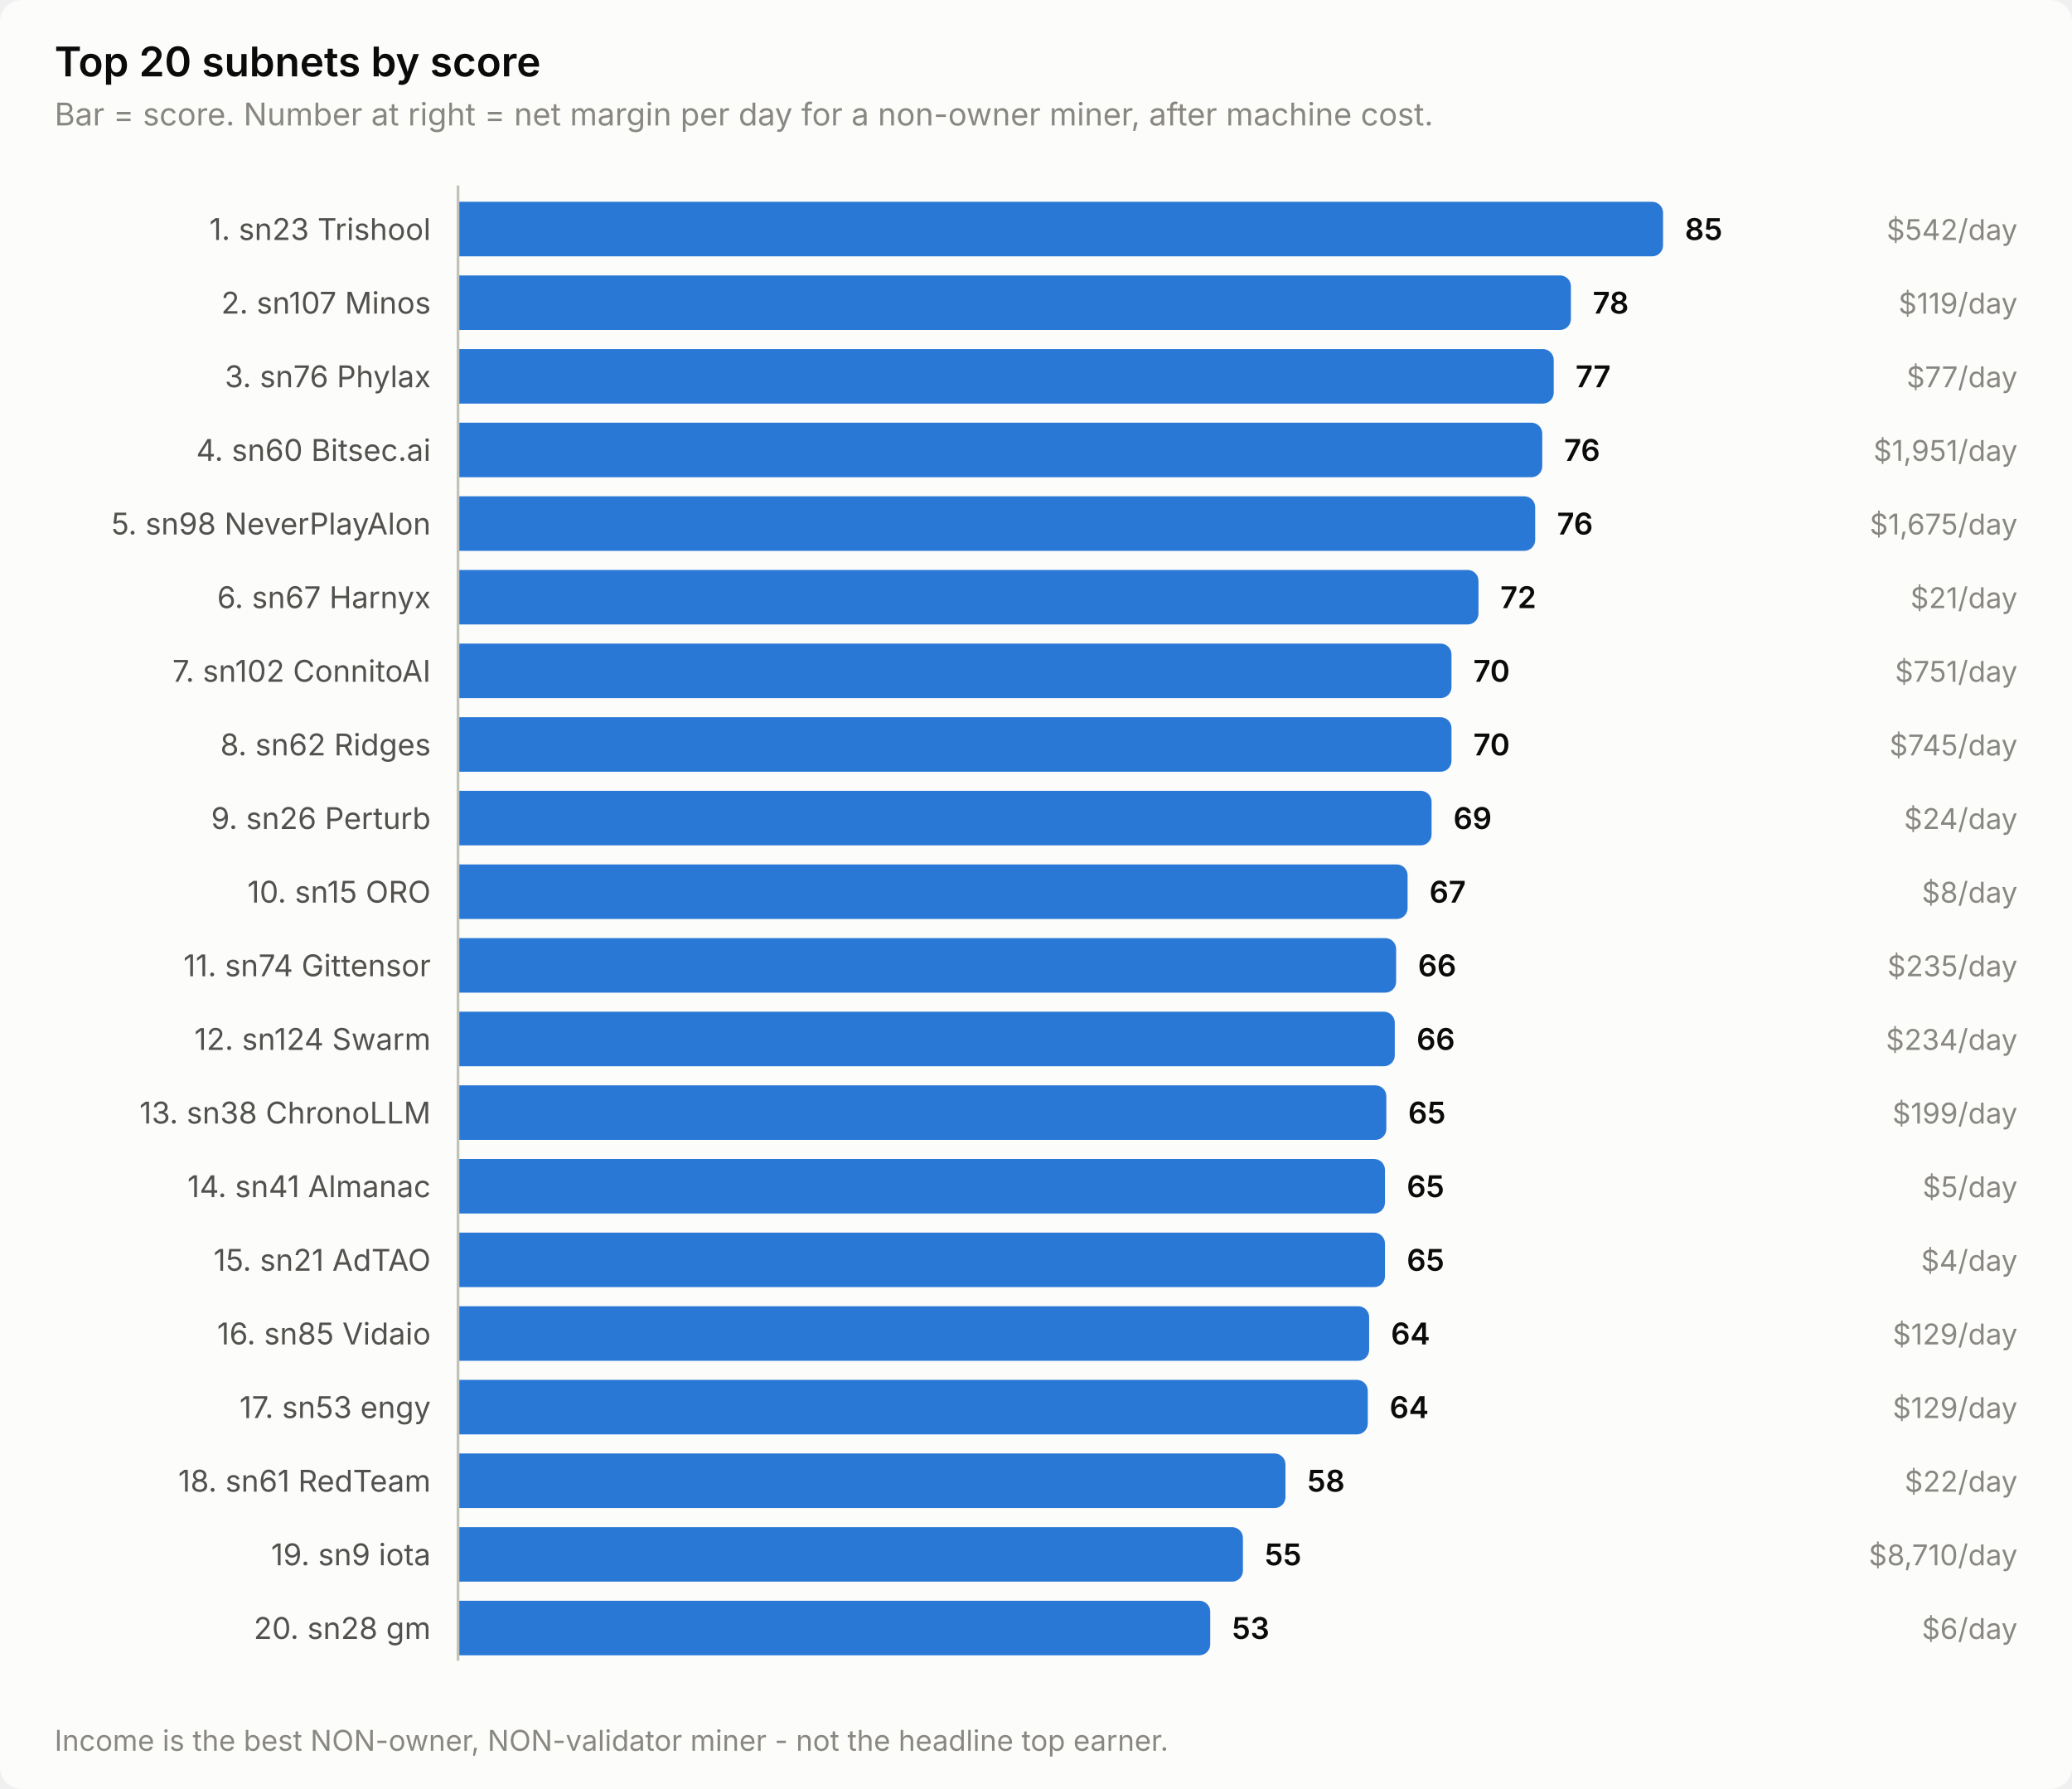
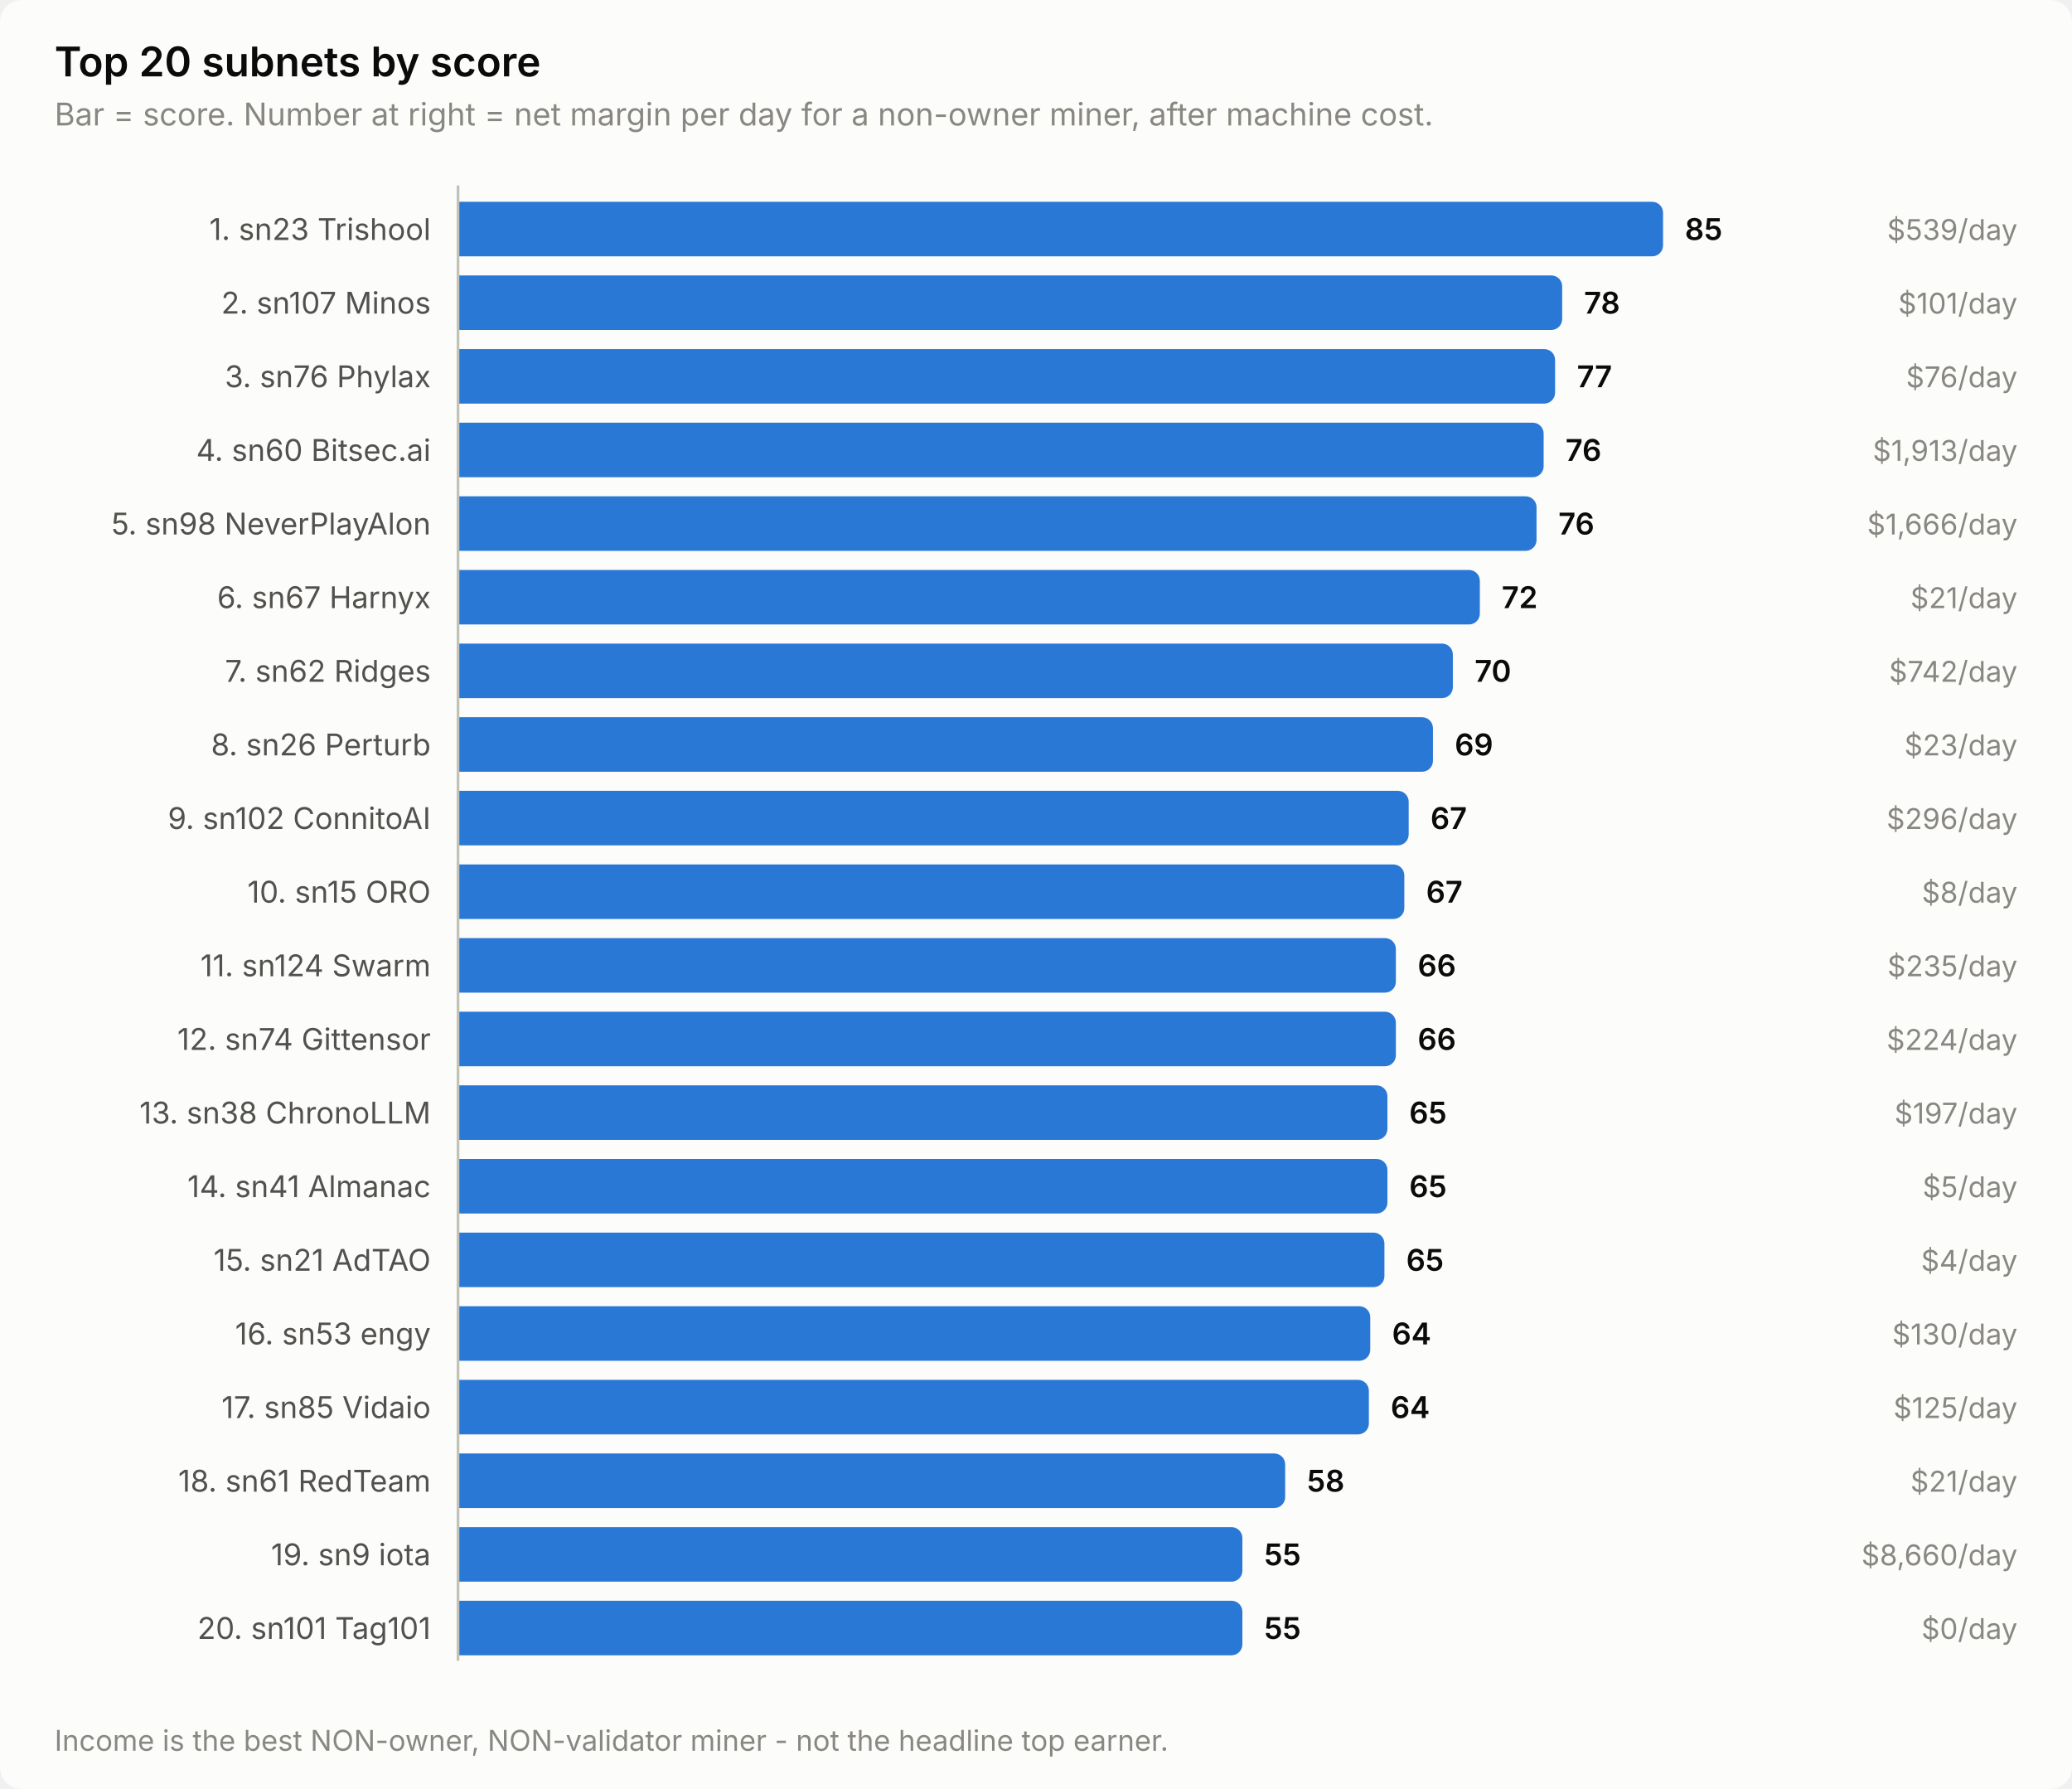
<svg xmlns="http://www.w3.org/2000/svg" width="760" height="656" viewBox="0 0 760 656" role="img" aria-label="Top 20 subnets by score">
  <style>
    text { font-family: system-ui, -apple-system, 'Segoe UI', sans-serif; }
    .t-title { font-size: 15px; font-weight: 600; }
    .t-sub { font-size: 11.5px; }
    .t-lab { font-size: 11px; }
    .t-val { font-size: 11px; font-weight: 600; font-variant-numeric: tabular-nums; }
    .t-tick { font-size: 10.5px; font-variant-numeric: tabular-nums; }

    .surface { fill: #fcfcfb; }
    .ink { fill: #0b0b0b; }
    .ink2 { fill: #52514e; }
    .muted { fill: #898781; }
    .grid { stroke: #e1e0d9; }
    .axis { stroke: #c3c2b7; }
    .accent { fill: #2a78d6; }
    .critical { fill: #d03b3b; }
    .deemph { fill: #d8d7d0; }

    @media (prefers-color-scheme: dark) {
      .surface { fill: #1a1a19; }
      .ink { fill: #ffffff; }
      .ink2 { fill: #c3c2b7; }
      .muted { fill: #898781; }
      .grid { stroke: #2c2c2a; }
      .axis { stroke: #383835; }
      .accent { fill: #3987e5; }
      .deemph { fill: #3a3a37; }
    }
</style>
  <rect class="surface" width="760" height="656" rx="8" />
  <text class="ink t-title" x="20" y="28">Top 20 subnets by score</text>
  <text class="muted t-sub" x="20" y="46">Bar = score. Number at right = net margin per day for a non-owner miner, after machine cost.</text>
  <text class="ink2 t-lab" x="158" y="88" text-anchor="end">1. sn23 Trishool</text>
  <path class="accent" d="M168.0,74.0 H606.0 a4.0,4.0 0 0 1 4.0,4.0 V90.0 a4.0,4.0 0 0 1 -4.0,4.0 H168.0 Z" />
  <text class="ink t-val" x="618.0" y="88">85</text>
-   <text class="muted t-tick" x="740" y="88" text-anchor="end">$542/day</text>
+   <text class="muted t-tick" x="740" y="88" text-anchor="end">$539/day</text>
  <text class="ink2 t-lab" x="158" y="115" text-anchor="end">2. sn107 Minos</text>
-   <path class="accent" d="M168.0,101.0 H572.2 a4.0,4.0 0 0 1 4.0,4.0 V117.0 a4.0,4.0 0 0 1 -4.0,4.0 H168.0 Z" />
-   <text class="ink t-val" x="584.2" y="115">78</text>
-   <text class="muted t-tick" x="740" y="115" text-anchor="end">$119/day</text>
+   <path class="accent" d="M168.0,101.0 H569.0 a4.0,4.0 0 0 1 4.0,4.0 V117.0 a4.0,4.0 0 0 1 -4.0,4.0 H168.0 Z" />
+   <text class="ink t-val" x="581.0" y="115">78</text>
+   <text class="muted t-tick" x="740" y="115" text-anchor="end">$101/day</text>
  <text class="ink2 t-lab" x="158" y="142" text-anchor="end">3. sn76 Phylax</text>
-   <path class="accent" d="M168.0,128.0 H565.9 a4.0,4.0 0 0 1 4.0,4.0 V144.0 a4.0,4.0 0 0 1 -4.0,4.0 H168.0 Z" />
-   <text class="ink t-val" x="577.9" y="142">77</text>
-   <text class="muted t-tick" x="740" y="142" text-anchor="end">$77/day</text>
+   <path class="accent" d="M168.0,128.0 H566.4 a4.0,4.0 0 0 1 4.0,4.0 V144.0 a4.0,4.0 0 0 1 -4.0,4.0 H168.0 Z" />
+   <text class="ink t-val" x="578.4" y="142">77</text>
+   <text class="muted t-tick" x="740" y="142" text-anchor="end">$76/day</text>
  <text class="ink2 t-lab" x="158" y="169" text-anchor="end">4. sn60 Bitsec.ai</text>
-   <path class="accent" d="M168.0,155.0 H561.7 a4.0,4.0 0 0 1 4.0,4.0 V171.0 a4.0,4.0 0 0 1 -4.0,4.0 H168.0 Z" />
-   <text class="ink t-val" x="573.7" y="169">76</text>
-   <text class="muted t-tick" x="740" y="169" text-anchor="end">$1,951/day</text>
+   <path class="accent" d="M168.0,155.0 H562.2 a4.0,4.0 0 0 1 4.0,4.0 V171.0 a4.0,4.0 0 0 1 -4.0,4.0 H168.0 Z" />
+   <text class="ink t-val" x="574.2" y="169">76</text>
+   <text class="muted t-tick" x="740" y="169" text-anchor="end">$1,913/day</text>
  <text class="ink2 t-lab" x="158" y="196" text-anchor="end">5. sn98 NeverPlayAlon</text>
-   <path class="accent" d="M168.0,182.0 H559.1 a4.0,4.0 0 0 1 4.0,4.0 V198.0 a4.0,4.0 0 0 1 -4.0,4.0 H168.0 Z" />
-   <text class="ink t-val" x="571.1" y="196">76</text>
-   <text class="muted t-tick" x="740" y="196" text-anchor="end">$1,675/day</text>
+   <path class="accent" d="M168.0,182.0 H559.6 a4.0,4.0 0 0 1 4.0,4.0 V198.0 a4.0,4.0 0 0 1 -4.0,4.0 H168.0 Z" />
+   <text class="ink t-val" x="571.6" y="196">76</text>
+   <text class="muted t-tick" x="740" y="196" text-anchor="end">$1,666/day</text>
  <text class="ink2 t-lab" x="158" y="223" text-anchor="end">6. sn67 Harnyx</text>
-   <path class="accent" d="M168.0,209.0 H538.3 a4.0,4.0 0 0 1 4.0,4.0 V225.0 a4.0,4.0 0 0 1 -4.0,4.0 H168.0 Z" />
-   <text class="ink t-val" x="550.3" y="223">72</text>
+   <path class="accent" d="M168.0,209.0 H538.8 a4.0,4.0 0 0 1 4.0,4.0 V225.0 a4.0,4.0 0 0 1 -4.0,4.0 H168.0 Z" />
+   <text class="ink t-val" x="550.8" y="223">72</text>
  <text class="muted t-tick" x="740" y="223" text-anchor="end">$21/day</text>
-   <text class="ink2 t-lab" x="158" y="250" text-anchor="end">7. sn102 ConnitoAI</text>
-   <path class="accent" d="M168.0,236.0 H528.4 a4.0,4.0 0 0 1 4.0,4.0 V252.0 a4.0,4.0 0 0 1 -4.0,4.0 H168.0 Z" />
-   <text class="ink t-val" x="540.4" y="250">70</text>
-   <text class="muted t-tick" x="740" y="250" text-anchor="end">$751/day</text>
-   <text class="ink2 t-lab" x="158" y="277" text-anchor="end">8. sn62 Ridges</text>
-   <path class="accent" d="M168.0,263.0 H528.4 a4.0,4.0 0 0 1 4.0,4.0 V279.0 a4.0,4.0 0 0 1 -4.0,4.0 H168.0 Z" />
-   <text class="ink t-val" x="540.4" y="277">70</text>
-   <text class="muted t-tick" x="740" y="277" text-anchor="end">$745/day</text>
-   <text class="ink2 t-lab" x="158" y="304" text-anchor="end">9. sn26 Perturb</text>
-   <path class="accent" d="M168.0,290.0 H521.1 a4.0,4.0 0 0 1 4.0,4.0 V306.0 a4.0,4.0 0 0 1 -4.0,4.0 H168.0 Z" />
-   <text class="ink t-val" x="533.1" y="304">69</text>
-   <text class="muted t-tick" x="740" y="304" text-anchor="end">$24/day</text>
+   <text class="ink2 t-lab" x="158" y="250" text-anchor="end">7. sn62 Ridges</text>
+   <path class="accent" d="M168.0,236.0 H528.9 a4.0,4.0 0 0 1 4.0,4.0 V252.0 a4.0,4.0 0 0 1 -4.0,4.0 H168.0 Z" />
+   <text class="ink t-val" x="540.9" y="250">70</text>
+   <text class="muted t-tick" x="740" y="250" text-anchor="end">$742/day</text>
+   <text class="ink2 t-lab" x="158" y="277" text-anchor="end">8. sn26 Perturb</text>
+   <path class="accent" d="M168.0,263.0 H521.6 a4.0,4.0 0 0 1 4.0,4.0 V279.0 a4.0,4.0 0 0 1 -4.0,4.0 H168.0 Z" />
+   <text class="ink t-val" x="533.6" y="277">69</text>
+   <text class="muted t-tick" x="740" y="277" text-anchor="end">$23/day</text>
+   <text class="ink2 t-lab" x="158" y="304" text-anchor="end">9. sn102 ConnitoAI</text>
+   <path class="accent" d="M168.0,290.0 H512.7 a4.0,4.0 0 0 1 4.0,4.0 V306.0 a4.0,4.0 0 0 1 -4.0,4.0 H168.0 Z" />
+   <text class="ink t-val" x="524.7" y="304">67</text>
+   <text class="muted t-tick" x="740" y="304" text-anchor="end">$296/day</text>
  <text class="ink2 t-lab" x="158" y="331" text-anchor="end">10. sn15 ORO</text>
-   <path class="accent" d="M168.0,317.0 H512.3 a4.0,4.0 0 0 1 4.0,4.0 V333.0 a4.0,4.0 0 0 1 -4.0,4.0 H168.0 Z" />
-   <text class="ink t-val" x="524.3" y="331">67</text>
+   <path class="accent" d="M168.0,317.0 H511.1 a4.0,4.0 0 0 1 4.0,4.0 V333.0 a4.0,4.0 0 0 1 -4.0,4.0 H168.0 Z" />
+   <text class="ink t-val" x="523.1" y="331">67</text>
  <text class="muted t-tick" x="740" y="331" text-anchor="end">$8/day</text>
-   <text class="ink2 t-lab" x="158" y="358" text-anchor="end">11. sn74 Gittensor</text>
-   <path class="accent" d="M168.0,344.0 H508.1 a4.0,4.0 0 0 1 4.0,4.0 V360.0 a4.0,4.0 0 0 1 -4.0,4.0 H168.0 Z" />
-   <text class="ink t-val" x="520.1" y="358">66</text>
+   <text class="ink2 t-lab" x="158" y="358" text-anchor="end">11. sn124 Swarm</text>
+   <path class="accent" d="M168.0,344.0 H508.0 a4.0,4.0 0 0 1 4.0,4.0 V360.0 a4.0,4.0 0 0 1 -4.0,4.0 H168.0 Z" />
+   <text class="ink t-val" x="520.0" y="358">66</text>
  <text class="muted t-tick" x="740" y="358" text-anchor="end">$235/day</text>
-   <text class="ink2 t-lab" x="158" y="385" text-anchor="end">12. sn124 Swarm</text>
-   <path class="accent" d="M168.0,371.0 H507.6 a4.0,4.0 0 0 1 4.0,4.0 V387.0 a4.0,4.0 0 0 1 -4.0,4.0 H168.0 Z" />
-   <text class="ink t-val" x="519.6" y="385">66</text>
-   <text class="muted t-tick" x="740" y="385" text-anchor="end">$234/day</text>
+   <text class="ink2 t-lab" x="158" y="385" text-anchor="end">12. sn74 Gittensor</text>
+   <path class="accent" d="M168.0,371.0 H508.0 a4.0,4.0 0 0 1 4.0,4.0 V387.0 a4.0,4.0 0 0 1 -4.0,4.0 H168.0 Z" />
+   <text class="ink t-val" x="520.0" y="385">66</text>
+   <text class="muted t-tick" x="740" y="385" text-anchor="end">$224/day</text>
  <text class="ink2 t-lab" x="158" y="412" text-anchor="end">13. sn38 ChronoLLM</text>
-   <path class="accent" d="M168.0,398.0 H504.5 a4.0,4.0 0 0 1 4.0,4.0 V414.0 a4.0,4.0 0 0 1 -4.0,4.0 H168.0 Z" />
-   <text class="ink t-val" x="516.5" y="412">65</text>
-   <text class="muted t-tick" x="740" y="412" text-anchor="end">$199/day</text>
+   <path class="accent" d="M168.0,398.0 H504.9 a4.0,4.0 0 0 1 4.0,4.0 V414.0 a4.0,4.0 0 0 1 -4.0,4.0 H168.0 Z" />
+   <text class="ink t-val" x="516.9" y="412">65</text>
+   <text class="muted t-tick" x="740" y="412" text-anchor="end">$197/day</text>
  <text class="ink2 t-lab" x="158" y="439" text-anchor="end">14. sn41 Almanac</text>
-   <path class="accent" d="M168.0,425.0 H504.0 a4.0,4.0 0 0 1 4.0,4.0 V441.0 a4.0,4.0 0 0 1 -4.0,4.0 H168.0 Z" />
-   <text class="ink t-val" x="516.0" y="439">65</text>
+   <path class="accent" d="M168.0,425.0 H504.9 a4.0,4.0 0 0 1 4.0,4.0 V441.0 a4.0,4.0 0 0 1 -4.0,4.0 H168.0 Z" />
+   <text class="ink t-val" x="516.9" y="439">65</text>
  <text class="muted t-tick" x="740" y="439" text-anchor="end">$5/day</text>
  <text class="ink2 t-lab" x="158" y="466" text-anchor="end">15. sn21 AdTAO</text>
-   <path class="accent" d="M168.0,452.0 H504.0 a4.0,4.0 0 0 1 4.0,4.0 V468.0 a4.0,4.0 0 0 1 -4.0,4.0 H168.0 Z" />
-   <text class="ink t-val" x="516.0" y="466">65</text>
+   <path class="accent" d="M168.0,452.0 H503.8 a4.0,4.0 0 0 1 4.0,4.0 V468.0 a4.0,4.0 0 0 1 -4.0,4.0 H168.0 Z" />
+   <text class="ink t-val" x="515.8" y="466">65</text>
  <text class="muted t-tick" x="740" y="466" text-anchor="end">$4/day</text>
-   <text class="ink2 t-lab" x="158" y="493" text-anchor="end">16. sn85 Vidaio</text>
-   <path class="accent" d="M168.0,479.0 H498.2 a4.0,4.0 0 0 1 4.0,4.0 V495.0 a4.0,4.0 0 0 1 -4.0,4.0 H168.0 Z" />
-   <text class="ink t-val" x="510.2" y="493">64</text>
-   <text class="muted t-tick" x="740" y="493" text-anchor="end">$129/day</text>
-   <text class="ink2 t-lab" x="158" y="520" text-anchor="end">17. sn53 engy</text>
-   <path class="accent" d="M168.0,506.0 H497.7 a4.0,4.0 0 0 1 4.0,4.0 V522.0 a4.0,4.0 0 0 1 -4.0,4.0 H168.0 Z" />
-   <text class="ink t-val" x="509.7" y="520">64</text>
-   <text class="muted t-tick" x="740" y="520" text-anchor="end">$129/day</text>
+   <text class="ink2 t-lab" x="158" y="493" text-anchor="end">16. sn53 engy</text>
+   <path class="accent" d="M168.0,479.0 H498.6 a4.0,4.0 0 0 1 4.0,4.0 V495.0 a4.0,4.0 0 0 1 -4.0,4.0 H168.0 Z" />
+   <text class="ink t-val" x="510.6" y="493">64</text>
+   <text class="muted t-tick" x="740" y="493" text-anchor="end">$130/day</text>
+   <text class="ink2 t-lab" x="158" y="520" text-anchor="end">17. sn85 Vidaio</text>
+   <path class="accent" d="M168.0,506.0 H498.1 a4.0,4.0 0 0 1 4.0,4.0 V522.0 a4.0,4.0 0 0 1 -4.0,4.0 H168.0 Z" />
+   <text class="ink t-val" x="510.1" y="520">64</text>
+   <text class="muted t-tick" x="740" y="520" text-anchor="end">$125/day</text>
  <text class="ink2 t-lab" x="158" y="547" text-anchor="end">18. sn61 RedTeam</text>
-   <path class="accent" d="M168.0,533.0 H467.5 a4.0,4.0 0 0 1 4.0,4.0 V549.0 a4.0,4.0 0 0 1 -4.0,4.0 H168.0 Z" />
-   <text class="ink t-val" x="479.5" y="547">58</text>
-   <text class="muted t-tick" x="740" y="547" text-anchor="end">$22/day</text>
+   <path class="accent" d="M168.0,533.0 H467.4 a4.0,4.0 0 0 1 4.0,4.0 V549.0 a4.0,4.0 0 0 1 -4.0,4.0 H168.0 Z" />
+   <text class="ink t-val" x="479.4" y="547">58</text>
+   <text class="muted t-tick" x="740" y="547" text-anchor="end">$21/day</text>
  <text class="ink2 t-lab" x="158" y="574" text-anchor="end">19. sn9 iota</text>
-   <path class="accent" d="M168.0,560.0 H451.9 a4.0,4.0 0 0 1 4.0,4.0 V576.0 a4.0,4.0 0 0 1 -4.0,4.0 H168.0 Z" />
-   <text class="ink t-val" x="463.9" y="574">55</text>
-   <text class="muted t-tick" x="740" y="574" text-anchor="end">$8,710/day</text>
-   <text class="ink2 t-lab" x="158" y="601" text-anchor="end">20. sn28 gm</text>
-   <path class="accent" d="M168.0,587.0 H439.9 a4.0,4.0 0 0 1 4.0,4.0 V603.0 a4.0,4.0 0 0 1 -4.0,4.0 H168.0 Z" />
-   <text class="ink t-val" x="451.9" y="601">53</text>
-   <text class="muted t-tick" x="740" y="601" text-anchor="end">$6/day</text>
+   <path class="accent" d="M168.0,560.0 H451.7 a4.0,4.0 0 0 1 4.0,4.0 V576.0 a4.0,4.0 0 0 1 -4.0,4.0 H168.0 Z" />
+   <text class="ink t-val" x="463.7" y="574">55</text>
+   <text class="muted t-tick" x="740" y="574" text-anchor="end">$8,660/day</text>
+   <text class="ink2 t-lab" x="158" y="601" text-anchor="end">20. sn101 Tag101</text>
+   <path class="accent" d="M168.0,587.0 H451.7 a4.0,4.0 0 0 1 4.0,4.0 V603.0 a4.0,4.0 0 0 1 -4.0,4.0 H168.0 Z" />
+   <text class="ink t-val" x="463.7" y="601">55</text>
+   <text class="muted t-tick" x="740" y="601" text-anchor="end">$0/day</text>
  <line class="axis" x1="168" y1="68" x2="168" y2="609" stroke-width="1" />
  <text class="muted t-tick" x="20" y="642">Income is the best NON-owner, NON-validator miner - not the headline top earner.</text>
</svg>
